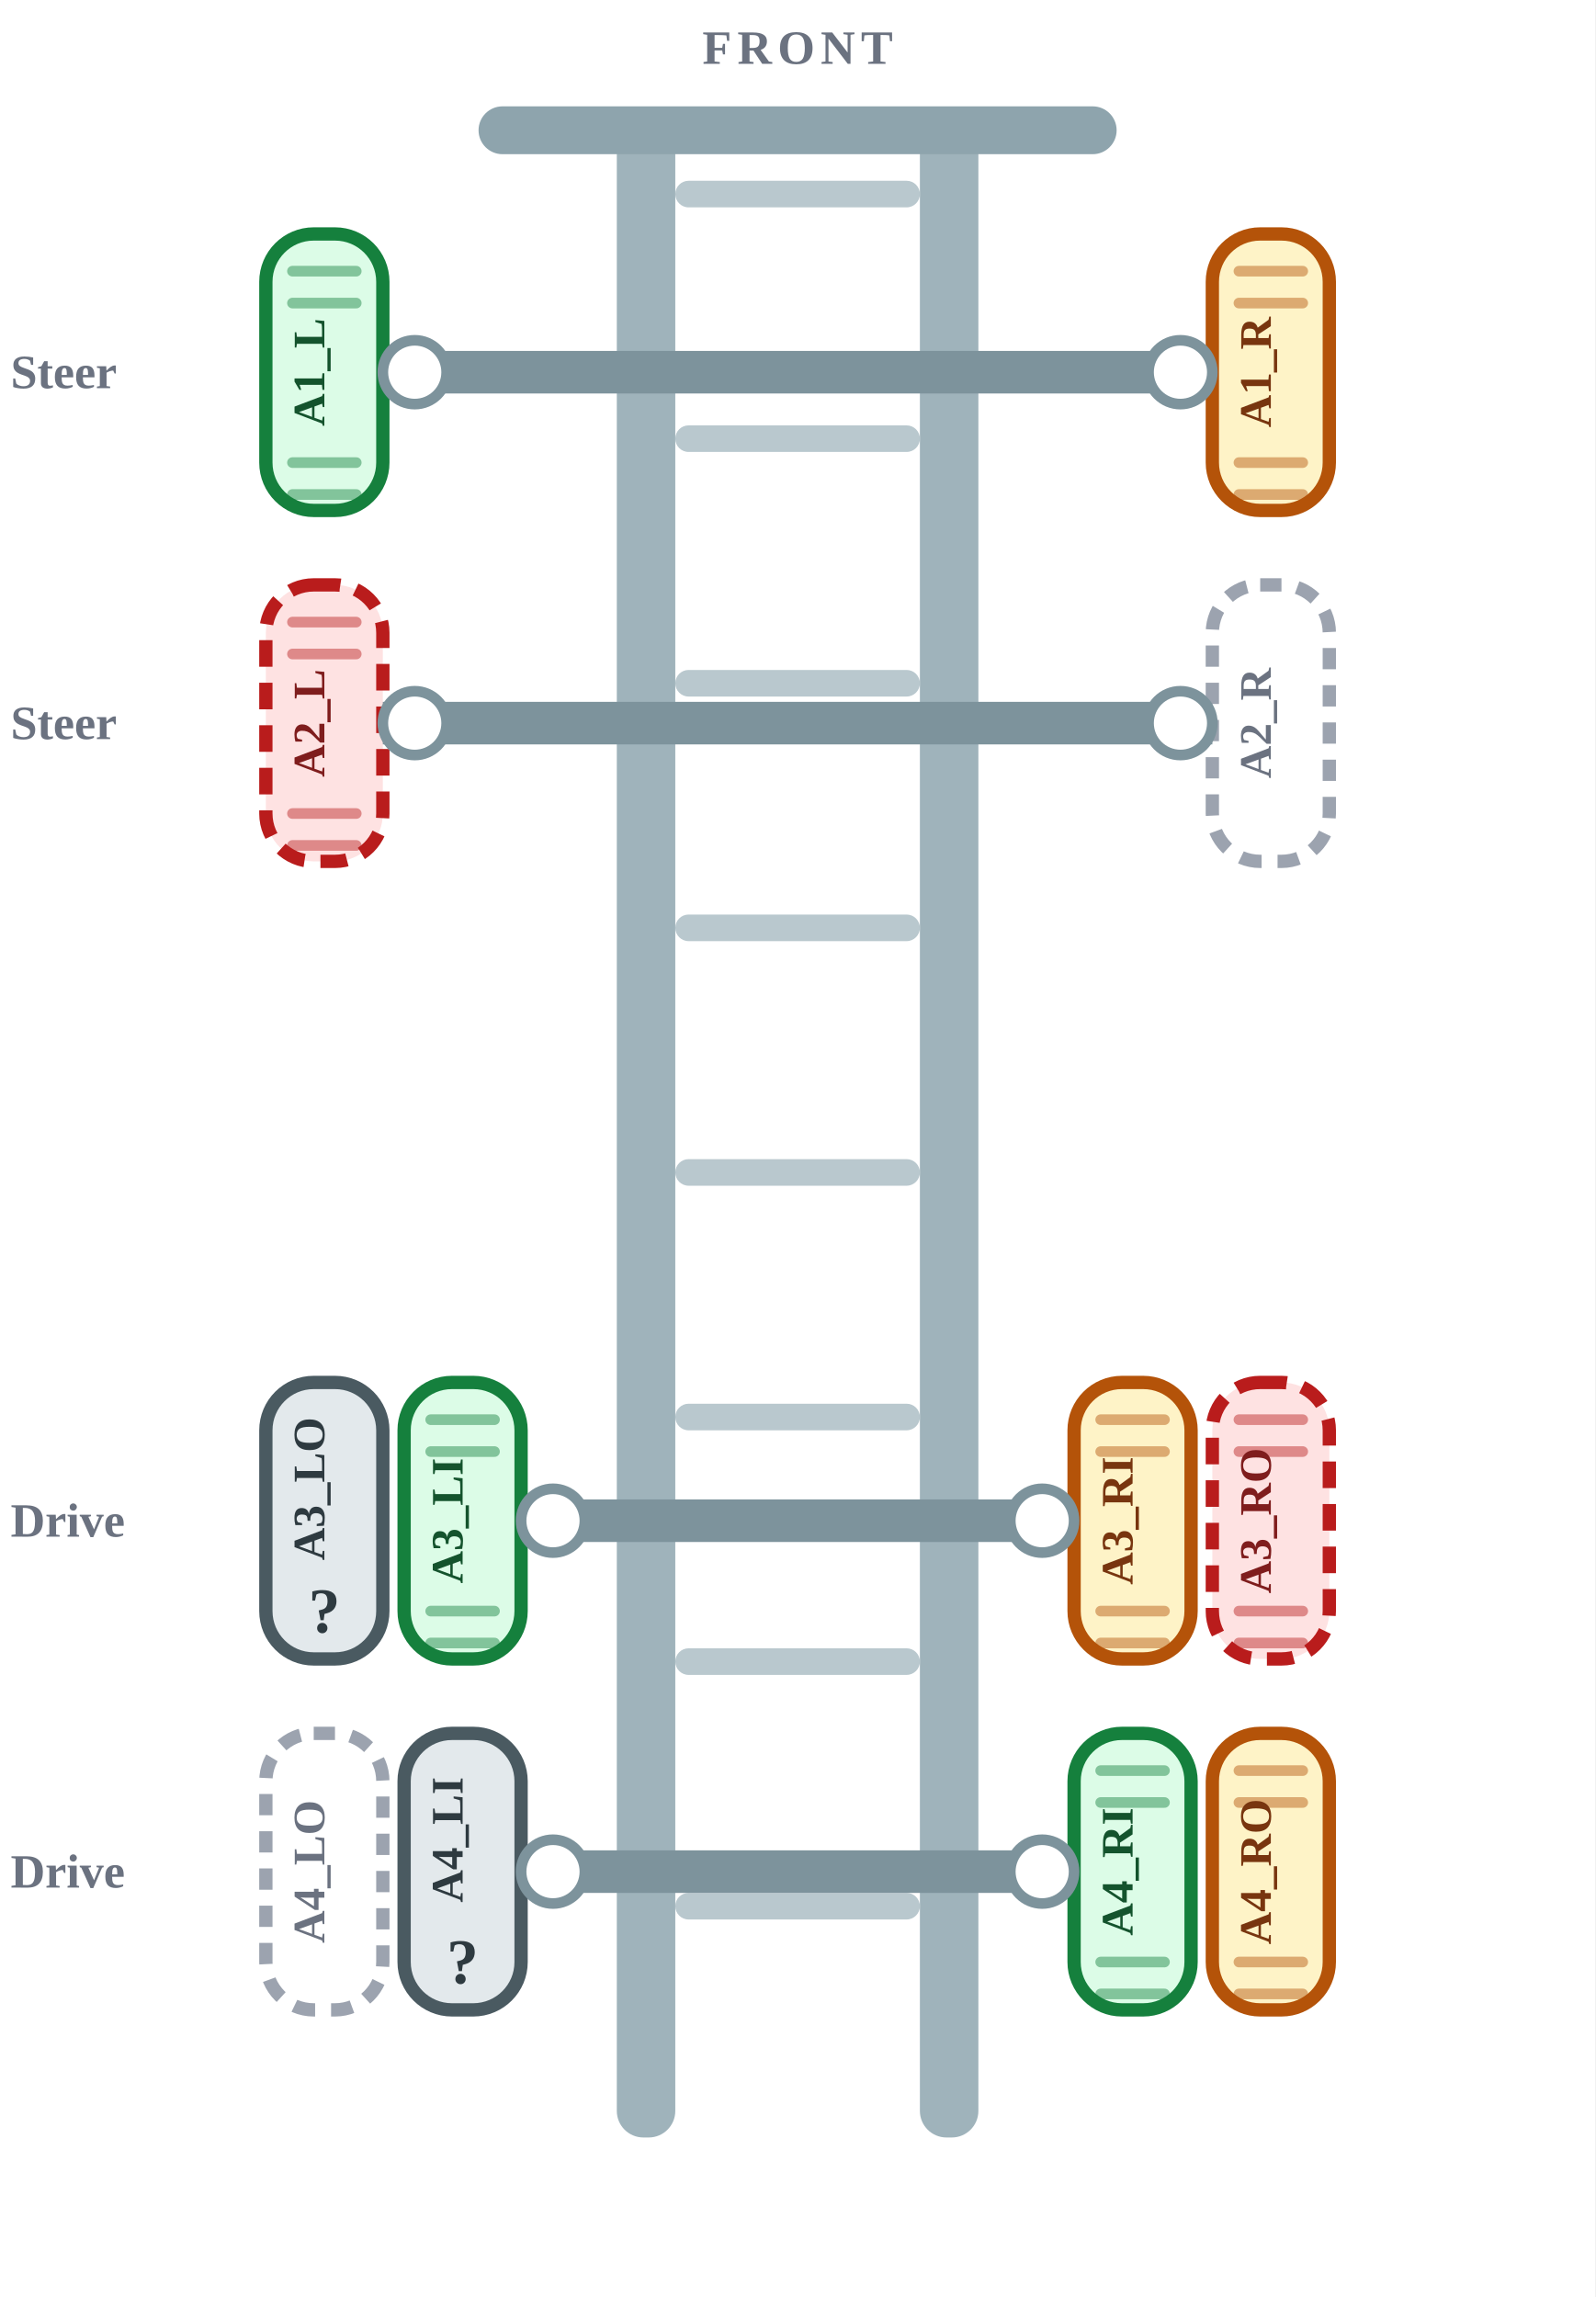
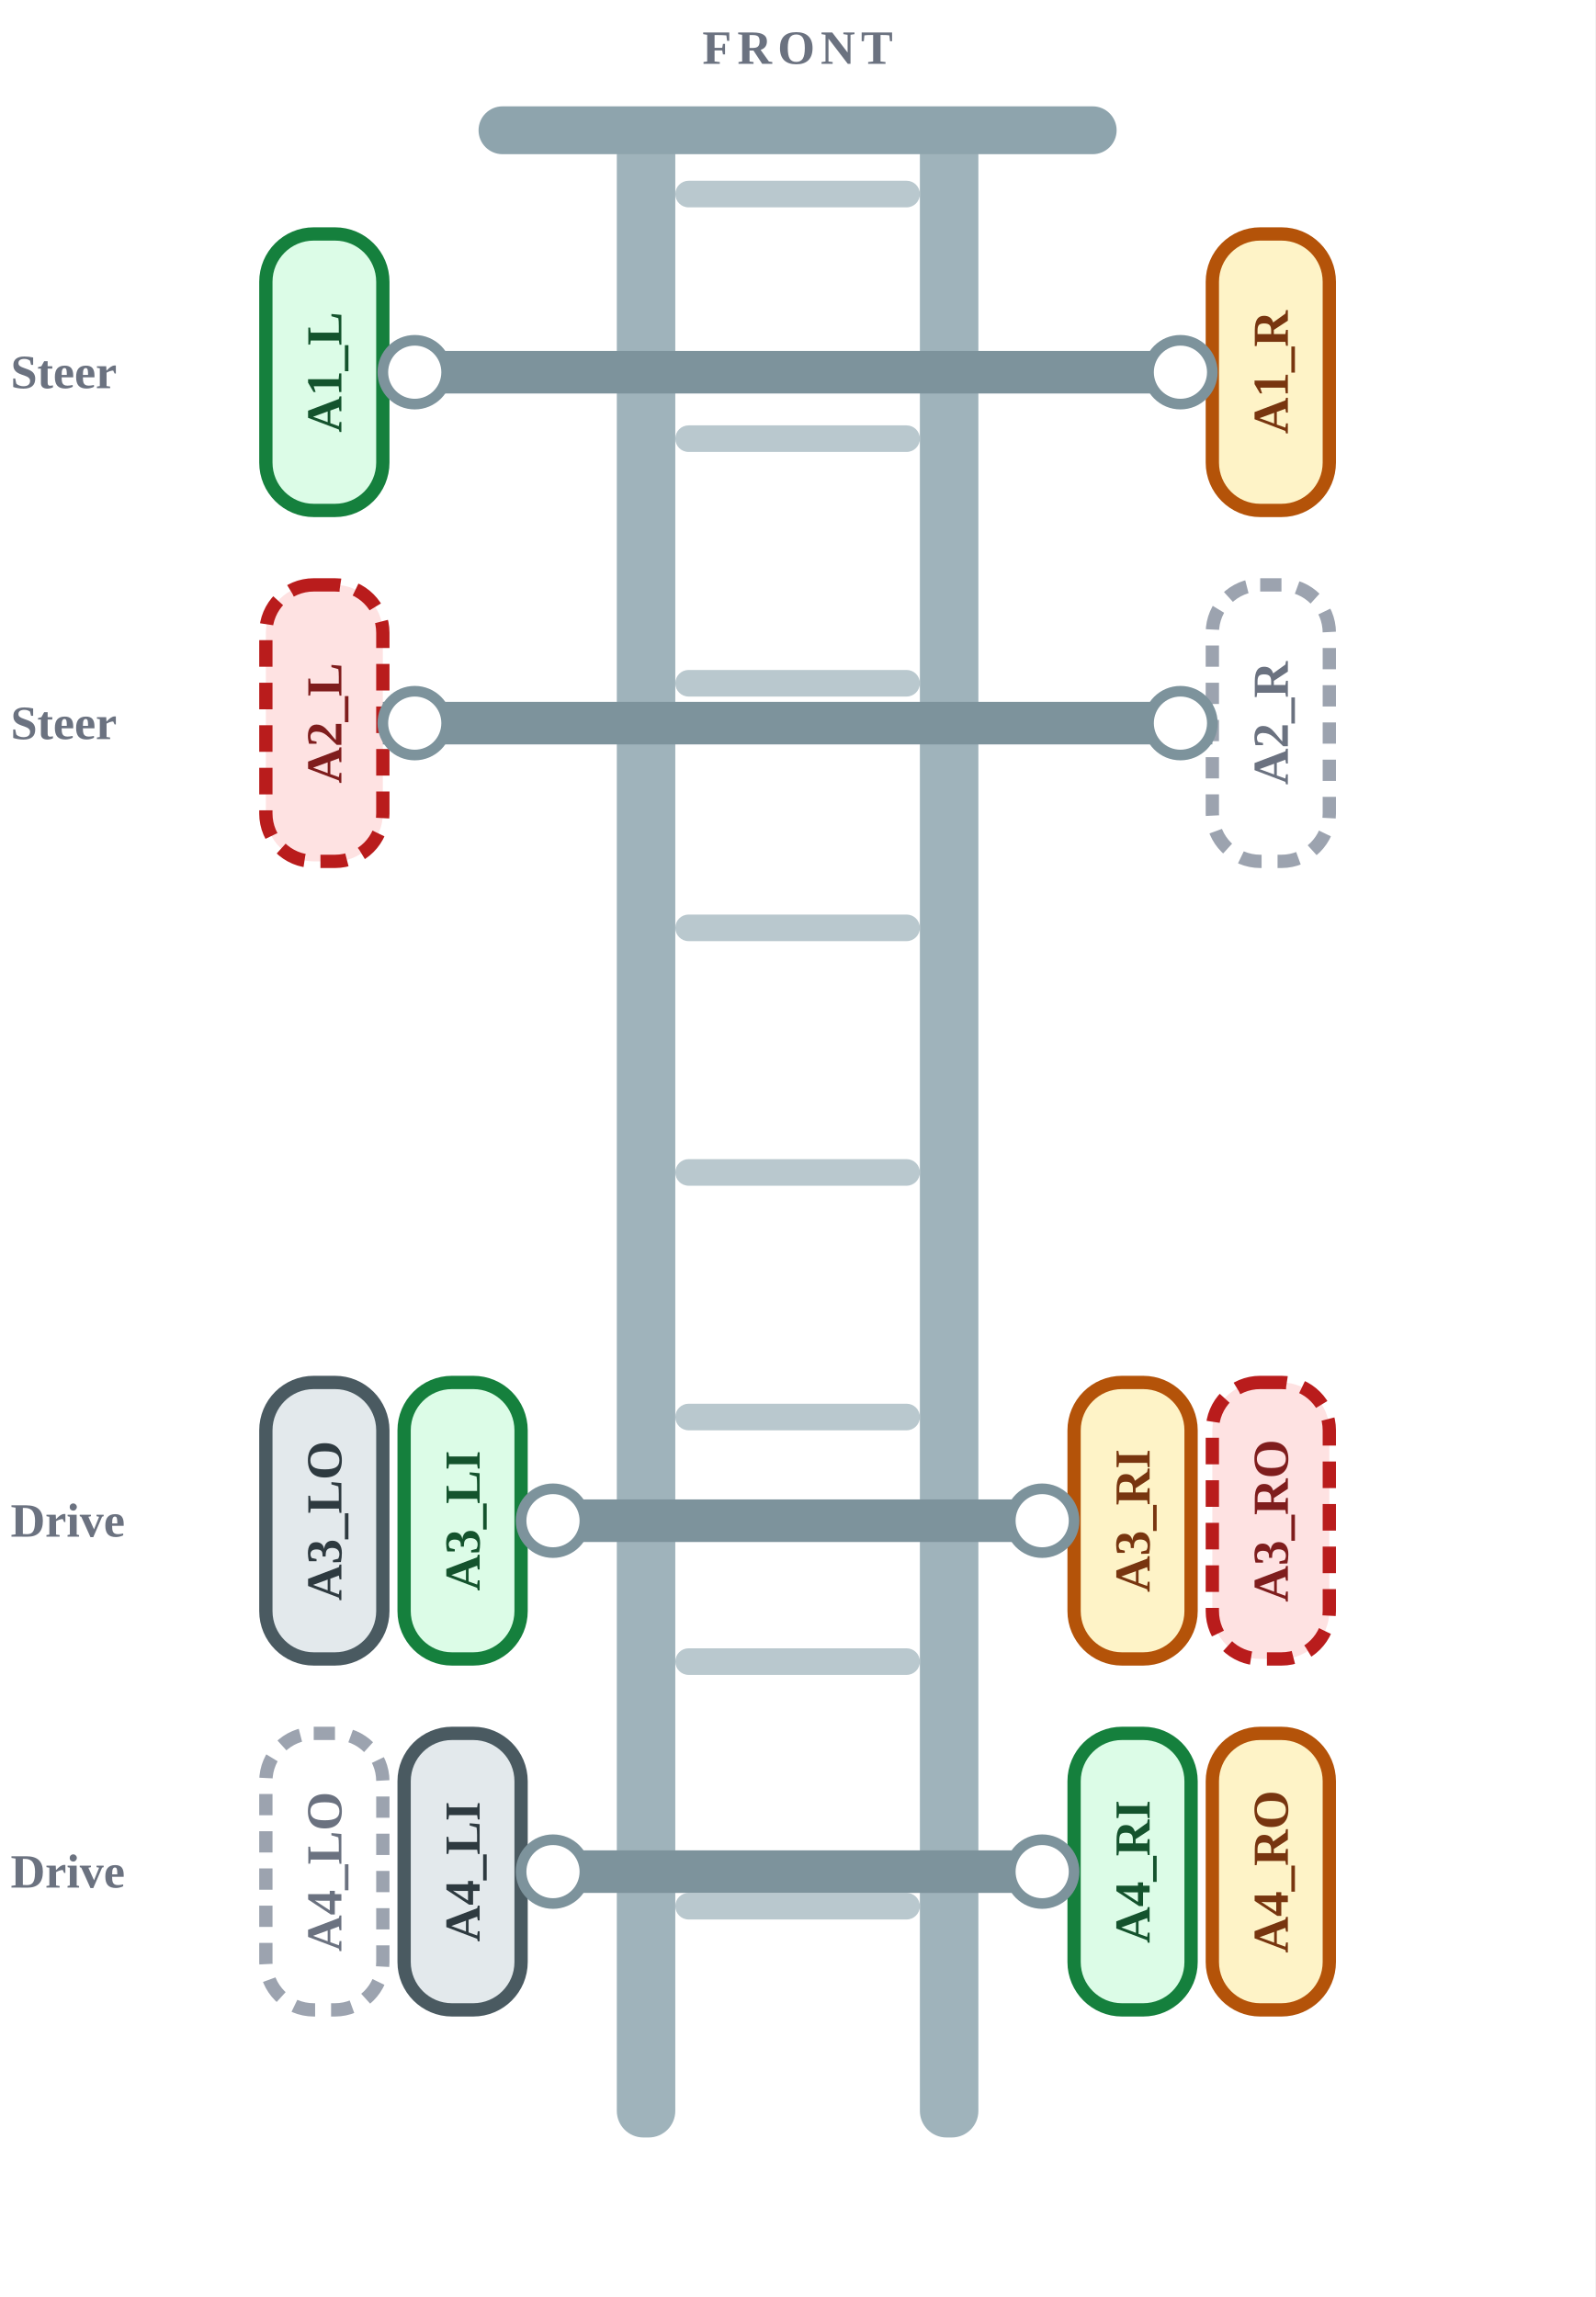
<svg xmlns="http://www.w3.org/2000/svg" class="chassis" viewBox="0 0 300 432" role="img" aria-label="Chassis map, 4 axles">
  <style>/* @bmi/chassis-map: the look of the map from the artboard kit (DEC-96), on the web's colour tokens. */
.chassis-map {
  display: grid;
  justify-items: center;
  gap: 10px;
}
svg.chassis {
  width: 100%;
  max-width: 300px;
  height: auto;
  overflow: visible;
  font-family: var(--font, system-ui, -apple-system, 'Segoe UI', sans-serif);
}
.chassis .m-front {
  font-size: 9px;
  font-weight: 700;
  fill: var(--text-subtle, #6b7280);
  text-anchor: middle;
  letter-spacing: 0.12em;
}
.chassis .m-rail {
  fill: #9fb3bb;
}
.chassis .m-cross {
  fill: #b9c8ce;
}
.chassis .m-bumper {
  fill: #8ea4ad;
}
.chassis .m-axle {
  fill: #7d939c;
}
.chassis .m-hubcap {
  fill: #fff;
  stroke: #7d939c;
  stroke-width: 2;
}
.chassis .m-pin {
  fill: #fff;
  stroke: var(--petrol, #1f4e5f);
  stroke-width: 3;
}
.chassis .m-fifth {
  fill: rgba(31, 78, 95, 0.08);
  stroke: var(--petrol, #1f4e5f);
  stroke-width: 2;
}
.chassis .m-fifth-slot {
  stroke: var(--petrol, #1f4e5f);
  stroke-width: 3;
  stroke-linecap: round;
}
.chassis .m-role {
  font-size: 9px;
  font-weight: 700;
  fill: var(--text-subtle, #6b7280);
}
.chassis .m-tyre rect,
- .chassis .m-tyre circle:not(.m-hub) {
+ .chassis .m-tyre circle {
  stroke-width: 2.5;
}
- .chassis .m-tread {
-   stroke-width: 2;
-   stroke-linecap: round;
-   opacity: 0.45;
- }
- .chassis .m-hub {
-   fill: #fff;
-   stroke-width: 2;
- }
.chassis .m-code {
-   font-size: 8.5px;
+   font-size: 9.5px;
+   dominant-baseline: central;
  font-weight: 800;
  text-anchor: middle;
}
- .chassis .m-miss {
-   font-size: 12px;
-   font-weight: 800;
-   fill: #2e3a40;
-   text-anchor: middle;
- }
- .chassis .m-miss-small {
-   font-size: 9px;
- }

- /* Statuses (REQ-PLC-008); each also has its text in the legend and the position's title. */
+ /* Statuses (REQ-PLC-008): only the colour, and a dashed outline for Act now and Empty (NFR-10); the guide and the title name them. */
.chassis .t-ok rect,
- .chassis .t-ok circle:not(.m-hub) {
+ .chassis .t-ok circle {
  fill: var(--success-bg, #dcfce7);
  stroke: var(--success, #15803d);
}
- .chassis .t-ok .m-tread,
- .chassis .t-ok .m-hub {
-   stroke: var(--success, #15803d);
- }
.chassis .t-ok .m-code {
  fill: var(--success-text, #14532d);
}
.chassis .t-due rect,
- .chassis .t-due circle:not(.m-hub) {
+ .chassis .t-due circle {
  fill: var(--warning-bg, #fef3c7);
  stroke: var(--warning, #b45309);
}
- .chassis .t-due .m-tread,
- .chassis .t-due .m-hub {
-   stroke: var(--warning, #b45309);
- }
.chassis .t-due .m-code {
  fill: var(--warning-text, #78350f);
}
.chassis .t-act rect,
- .chassis .t-act circle:not(.m-hub) {
+ .chassis .t-act circle {
  fill: var(--danger-bg, #fee2e2);
  stroke: var(--danger, #b91c1c);
  stroke-dasharray: 5 3;
}
- .chassis .t-act .m-tread,
- .chassis .t-act .m-hub {
-   stroke: var(--danger, #b91c1c);
- }
.chassis .t-act .m-code {
  fill: var(--danger-text, #7f1d1d);
}
.chassis .t-empty rect,
- .chassis .t-empty circle:not(.m-hub) {
+ .chassis .t-empty circle {
  fill: #fff;
  stroke: var(--border-strong, #9ca3af);
  stroke-dasharray: 4 3;
}
- .chassis .t-empty .m-tread {
-   display: none;
- }
- .chassis .t-empty .m-hub {
-   stroke: var(--border-strong, #9ca3af);
- }
.chassis .t-empty .m-code {
  fill: var(--text-subtle, #6b7280);
}
- /* DEC-119: Missing is grey with a solid dark outline and a "?". */
+ /* DEC-119: Missing is grey with a solid dark outline. */
.chassis .t-miss rect,
- .chassis .t-miss circle:not(.m-hub) {
+ .chassis .t-miss circle {
  fill: #e3e9ec;
  stroke: #4a5a61;
}
- .chassis .t-miss .m-tread {
-   display: none;
- }
- .chassis .t-miss .m-hub {
-   stroke: #4a5a61;
- }
.chassis .t-miss .m-code {
  fill: #2e3a40;
}
.chassis .t-sel rect,
- .chassis .t-sel circle:not(.m-hub) {
+ .chassis .t-sel circle {
  stroke: var(--brand-red, #ad2713);
  stroke-width: 3.5;
}
- .chassis .t-sel .m-tread {
-   stroke: var(--brand-red, #ad2713);
- }
.chassis .t-sel .m-code {
  fill: var(--brand-red, #ad2713);
}
.chassis .m-tyre[role='button'] {
  cursor: pointer;
}
.chassis .m-tyre[role='button']:hover rect,
- .chassis .m-tyre[role='button']:hover circle:not(.m-hub) {
+ .chassis .m-tyre[role='button']:hover circle {
  filter: brightness(0.96);
}
.chassis .m-tyre[role='button']:focus-visible {
  outline: 2px solid var(--petrol, #1f4e5f);
  outline-offset: 2px;
}

- /* The legend: every status with its text (NFR-10). */
- .chassis-legend {
-   display: flex;
-   flex-wrap: wrap;
-   justify-content: center;
+ /* DEC-119: the guide under the map: each tyre colour with its status and what it means. */
+ .chassis-guide {
+   display: grid;
  gap: 6px;
+   width: 100%;
+   max-width: 360px;
  margin: 0;
  padding: 0;
  list-style: none;
- }
- .chassis-legend-item {
-   padding: 3px 10px;
-   border: 1.5px solid;
-   border-radius: 999px;
  font-size: 12px;
-   font-weight: 600;
- }
- .chassis-legend-item.t-ok {
+ }
+ .chassis-guide li {
+   display: grid;
+   grid-template-columns: 22px 70px 1fr;
+   align-items: center;
+   gap: 8px;
+ }
+ .chassis-guide b {
+   font-weight: 700;
+ }
+ .chassis-guide li &gt; span:last-child {
+   color: var(--text-muted, #4b5563);
+ }
+ .chassis-swatch {
+   box-sizing: border-box;
+   width: 14px;
+   height: 22px;
+   border: 2px solid;
+   border-radius: 6px;
+ }
+ .chassis-swatch.t-ok {
  border-color: var(--success, #15803d);
  background: var(--success-bg, #dcfce7);
-   color: var(--success-text, #14532d);
- }
- .chassis-legend-item.t-due {
+ }
+ .chassis-swatch.t-due {
  border-color: var(--warning, #b45309);
  background: var(--warning-bg, #fef3c7);
-   color: var(--warning-text, #78350f);
- }
- .chassis-legend-item.t-act {
+ }
+ .chassis-swatch.t-act {
  border-color: var(--danger, #b91c1c);
  border-style: dashed;
  background: var(--danger-bg, #fee2e2);
-   color: var(--danger-text, #7f1d1d);
- }
- .chassis-legend-item.t-empty {
+ }
+ .chassis-swatch.t-empty {
  border-color: var(--border-strong, #9ca3af);
  border-style: dashed;
  background: #fff;
-   color: var(--text-subtle, #6b7280);
- }
- .chassis-legend-item.t-miss {
+ }
+ .chassis-swatch.t-miss {
  border-color: #4a5a61;
  background: #e3e9ec;
-   color: #2e3a40;
}
</style>
  <rect width="100%" height="100%" fill="#fff" />
  <text x="150" y="12" class="m-front">FRONT</text>
  <rect class="m-rail" x="116" y="24" width="11" height="378" rx="5" />
  <rect class="m-rail" x="173" y="24" width="11" height="378" rx="5" />
  <rect class="m-cross" x="127" y="34" width="46" height="5" rx="2.5" />
  <rect class="m-cross" x="127" y="80" width="46" height="5" rx="2.5" />
  <rect class="m-cross" x="127" y="126" width="46" height="5" rx="2.5" />
  <rect class="m-cross" x="127" y="172" width="46" height="5" rx="2.5" />
  <rect class="m-cross" x="127" y="218" width="46" height="5" rx="2.5" />
  <rect class="m-cross" x="127" y="264" width="46" height="5" rx="2.5" />
  <rect class="m-cross" x="127" y="310" width="46" height="5" rx="2.5" />
  <rect class="m-cross" x="127" y="356" width="46" height="5" rx="2.5" />
  <rect class="m-bumper" x="90" y="20" width="120" height="9" rx="4.5" />
  <g class="m-axle-group">
    <rect class="m-axle" x="68" y="66" width="164" height="8" rx="4" />
    <text x="2" y="73" class="m-role">Steer</text>
  </g>
  <g class="m-axle-group">
    <rect class="m-axle" x="68" y="132" width="164" height="8" rx="4" />
    <text x="2" y="139" class="m-role">Steer</text>
  </g>
  <g class="m-axle-group">
    <rect class="m-axle" x="94" y="282" width="112" height="8" rx="4" />
    <text x="2" y="289" class="m-role">Drive</text>
  </g>
  <g class="m-axle-group">
    <rect class="m-axle" x="94" y="348" width="112" height="8" rx="4" />
    <text x="2" y="355" class="m-role">Drive</text>
  </g>
  <g class="m-tyre t-ok" data-code="A1_L">
    <rect x="50" y="44" width="22" height="52" rx="9" />
-     <path class="m-tread" d="M55 51 h12" />
-     <path class="m-tread" d="M55 57 h12" />
-     <path class="m-tread" d="M55 87 h12" />
-     <path class="m-tread" d="M55 93 h12" />
    <text x="61" y="70" class="m-code" transform="rotate(-90 61 70)">A1_L</text>
  </g>
  <g class="m-tyre t-due" data-code="A1_R">
    <rect x="228" y="44" width="22" height="52" rx="9" />
-     <path class="m-tread" d="M233 51 h12" />
-     <path class="m-tread" d="M233 57 h12" />
-     <path class="m-tread" d="M233 87 h12" />
-     <path class="m-tread" d="M233 93 h12" />
    <text x="239" y="70" class="m-code" transform="rotate(-90 239 70)">A1_R</text>
  </g>
  <g class="m-tyre t-act" data-code="A2_L">
    <rect x="50" y="110" width="22" height="52" rx="9" />
-     <path class="m-tread" d="M55 117 h12" />
-     <path class="m-tread" d="M55 123 h12" />
-     <path class="m-tread" d="M55 153 h12" />
-     <path class="m-tread" d="M55 159 h12" />
    <text x="61" y="136" class="m-code" transform="rotate(-90 61 136)">A2_L</text>
  </g>
  <g class="m-tyre t-empty" data-code="A2_R">
    <rect x="228" y="110" width="22" height="52" rx="9" />
-     <path class="m-tread" d="M233 117 h12" />
-     <path class="m-tread" d="M233 123 h12" />
-     <path class="m-tread" d="M233 153 h12" />
-     <path class="m-tread" d="M233 159 h12" />
    <text x="239" y="136" class="m-code" transform="rotate(-90 239 136)">A2_R</text>
  </g>
  <g class="m-tyre t-miss" data-code="A3_LO">
    <rect x="50" y="260" width="22" height="52" rx="9" />
-     <path class="m-tread" d="M55 267 h12" />
-     <path class="m-tread" d="M55 273 h12" />
-     <path class="m-tread" d="M55 303 h12" />
-     <path class="m-tread" d="M55 309 h12" />
-     <text x="61" y="280" class="m-code" transform="rotate(-90 61 280)">A3_LO</text>
-     <text x="61" y="307" class="m-miss">?</text>
+     <text x="61" y="286" class="m-code" transform="rotate(-90 61 286)">A3_LO</text>
  </g>
  <g class="m-tyre t-ok" data-code="A3_LI">
    <rect x="76" y="260" width="22" height="52" rx="9" />
-     <path class="m-tread" d="M81 267 h12" />
-     <path class="m-tread" d="M81 273 h12" />
-     <path class="m-tread" d="M81 303 h12" />
-     <path class="m-tread" d="M81 309 h12" />
    <text x="87" y="286" class="m-code" transform="rotate(-90 87 286)">A3_LI</text>
  </g>
  <g class="m-tyre t-due" data-code="A3_RI">
    <rect x="202" y="260" width="22" height="52" rx="9" />
-     <path class="m-tread" d="M207 267 h12" />
-     <path class="m-tread" d="M207 273 h12" />
-     <path class="m-tread" d="M207 303 h12" />
-     <path class="m-tread" d="M207 309 h12" />
    <text x="213" y="286" class="m-code" transform="rotate(-90 213 286)">A3_RI</text>
  </g>
  <g class="m-tyre t-act" data-code="A3_RO">
    <rect x="228" y="260" width="22" height="52" rx="9" />
-     <path class="m-tread" d="M233 267 h12" />
-     <path class="m-tread" d="M233 273 h12" />
-     <path class="m-tread" d="M233 303 h12" />
-     <path class="m-tread" d="M233 309 h12" />
    <text x="239" y="286" class="m-code" transform="rotate(-90 239 286)">A3_RO</text>
  </g>
  <g class="m-tyre t-empty" data-code="A4_LO">
    <rect x="50" y="326" width="22" height="52" rx="9" />
-     <path class="m-tread" d="M55 333 h12" />
-     <path class="m-tread" d="M55 339 h12" />
-     <path class="m-tread" d="M55 369 h12" />
-     <path class="m-tread" d="M55 375 h12" />
    <text x="61" y="352" class="m-code" transform="rotate(-90 61 352)">A4_LO</text>
  </g>
  <g class="m-tyre t-miss" data-code="A4_LI">
    <rect x="76" y="326" width="22" height="52" rx="9" />
-     <path class="m-tread" d="M81 333 h12" />
-     <path class="m-tread" d="M81 339 h12" />
-     <path class="m-tread" d="M81 369 h12" />
-     <path class="m-tread" d="M81 375 h12" />
-     <text x="87" y="346" class="m-code" transform="rotate(-90 87 346)">A4_LI</text>
-     <text x="87" y="373" class="m-miss">?</text>
+     <text x="87" y="352" class="m-code" transform="rotate(-90 87 352)">A4_LI</text>
  </g>
  <g class="m-tyre t-ok" data-code="A4_RI">
    <rect x="202" y="326" width="22" height="52" rx="9" />
-     <path class="m-tread" d="M207 333 h12" />
-     <path class="m-tread" d="M207 339 h12" />
-     <path class="m-tread" d="M207 369 h12" />
-     <path class="m-tread" d="M207 375 h12" />
    <text x="213" y="352" class="m-code" transform="rotate(-90 213 352)">A4_RI</text>
  </g>
  <g class="m-tyre t-due" data-code="A4_RO">
    <rect x="228" y="326" width="22" height="52" rx="9" />
-     <path class="m-tread" d="M233 333 h12" />
-     <path class="m-tread" d="M233 339 h12" />
-     <path class="m-tread" d="M233 369 h12" />
-     <path class="m-tread" d="M233 375 h12" />
    <text x="239" y="352" class="m-code" transform="rotate(-90 239 352)">A4_RO</text>
  </g>
  <circle class="m-hubcap" cx="78" cy="70" r="6" />
  <circle class="m-hubcap" cx="222" cy="70" r="6" />
  <circle class="m-hubcap" cx="78" cy="136" r="6" />
  <circle class="m-hubcap" cx="222" cy="136" r="6" />
  <circle class="m-hubcap" cx="104" cy="286" r="6" />
  <circle class="m-hubcap" cx="196" cy="286" r="6" />
  <circle class="m-hubcap" cx="104" cy="352" r="6" />
  <circle class="m-hubcap" cx="196" cy="352" r="6" />
</svg>
